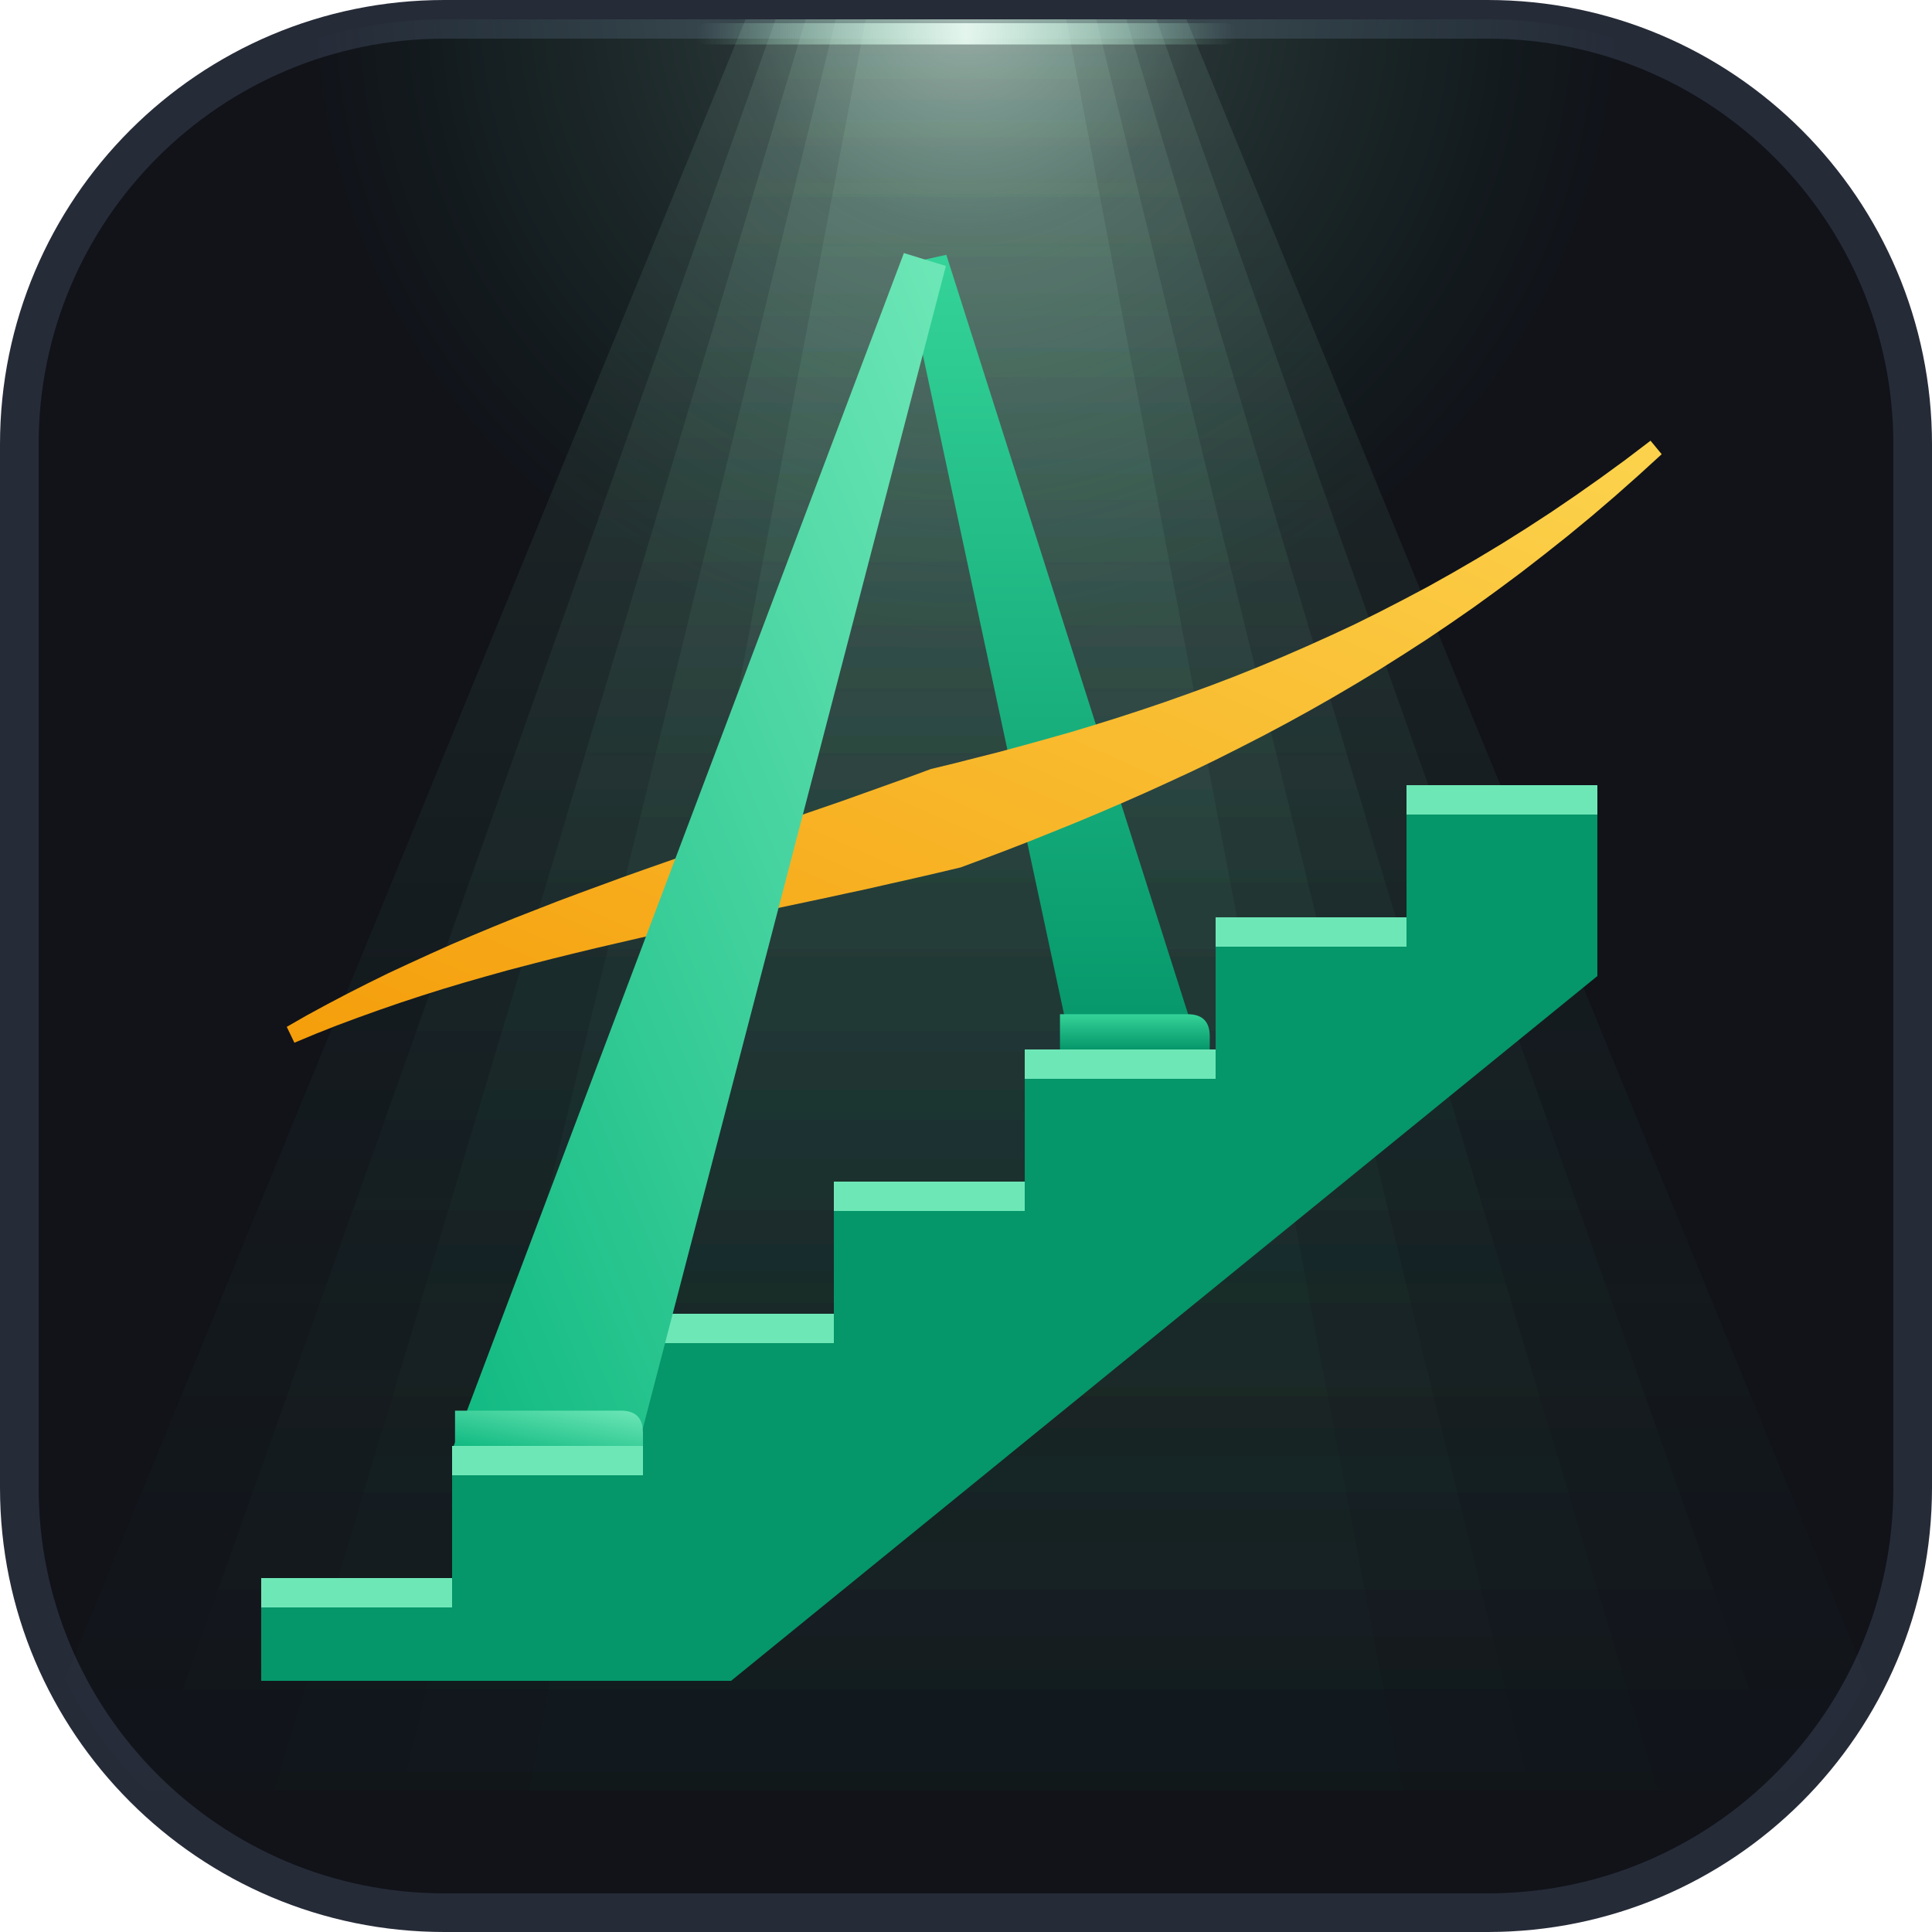
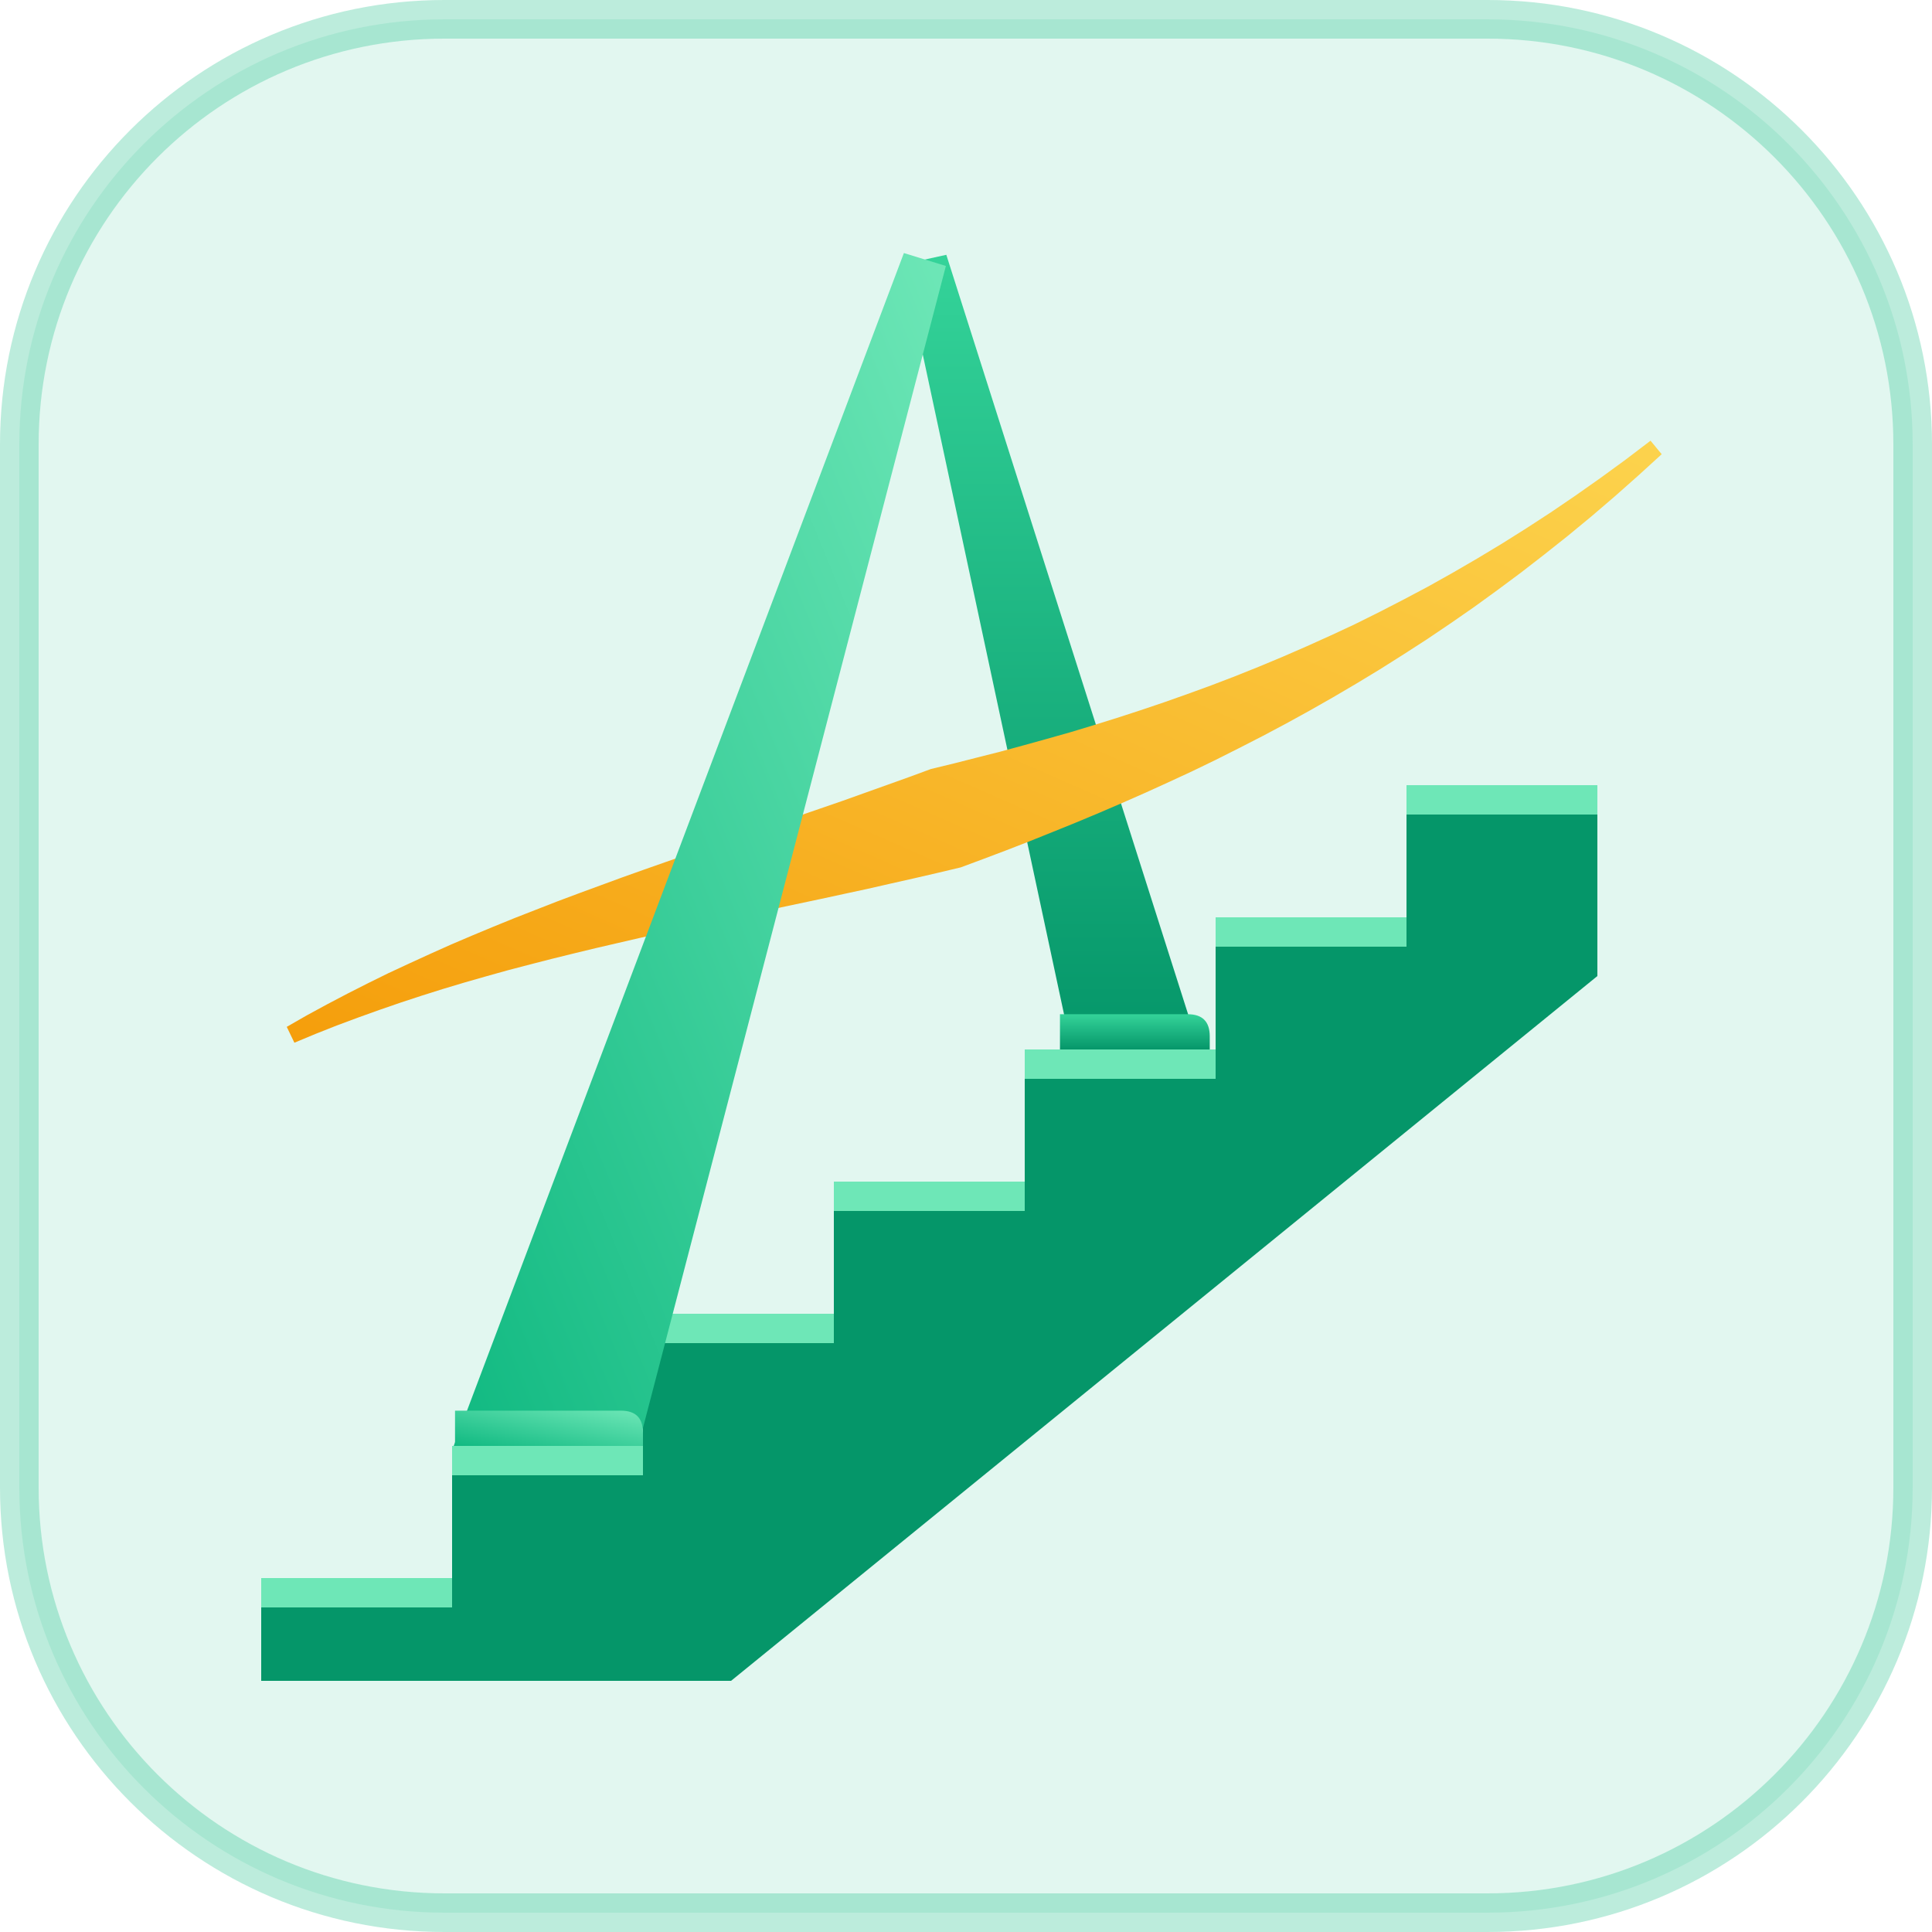
<svg xmlns="http://www.w3.org/2000/svg" viewBox="0 0 100 100" width="100" height="100">
  <defs>
    <linearGradient id="g" x1="0" y1="1" x2="1" y2="0">
      <stop offset="0" stop-color="#10B981" />
      <stop offset="1" stop-color="#6EE7B7" />
    </linearGradient>
    <linearGradient id="g2" x1="0" y1="0" x2="0" y2="1">
      <stop offset="0" stop-color="#34D399" />
      <stop offset="1" stop-color="#059669" />
    </linearGradient>
    <linearGradient id="s" x1="0" y1="1" x2="1" y2="0">
      <stop offset="0" stop-color="#F59E0B" />
      <stop offset="1" stop-color="#FCD34D" />
    </linearGradient>
-     <clipPath id="clip">
-       <rect x="1" y="1" width="98" height="98" rx="22" />
-     </clipPath>
-     <linearGradient id="beam" x1="0" y1="0" x2="0" y2="1">
-       <stop offset="0" stop-color="#D1FAE5" stop-opacity=".10" />
-       <stop offset=".5" stop-color="#6EE7B7" stop-opacity=".04" />
-       <stop offset=".95" stop-color="#34D399" stop-opacity="0" />
-     </linearGradient>
-     <radialGradient id="src" cx="50" cy="0" r="34" gradientUnits="userSpaceOnUse">
-       <stop offset="0" stop-color="#ECFDF5" stop-opacity=".45" />
-       <stop offset=".35" stop-color="#A7F3D0" stop-opacity=".14" />
-       <stop offset="1" stop-color="#34D399" stop-opacity="0" />
-     </radialGradient>
-     <linearGradient id="lamp" x1="0" y1="0" x2="1" y2="0">
-       <stop offset="0" stop-color="#A7F3D0" stop-opacity="0" />
-       <stop offset=".5" stop-color="#ECFDF5" stop-opacity=".9" />
-       <stop offset="1" stop-color="#A7F3D0" stop-opacity="0" />
-     </linearGradient>
  </defs>
-   <rect x="1" y="1" width="98" height="98" rx="22" fill="#111319" stroke="#262b38" stroke-width="2" />
-   <g clip-path="url(#clip)">
-     <polygon points="45,0 55,0 74,100 26,100" fill="url(#beam)" />
-     <polygon points="43.5,0 56.5,0 81,100 19,100" fill="url(#beam)" />
-     <polygon points="42,0 58,0 88,100 12,100" fill="url(#beam)" />
-     <polygon points="40.5,0 59.5,0 95,100 5,100" fill="url(#beam)" />
-     <polygon points="39,0 61,0 102,100 -2,100" fill="url(#beam)" />
-     <rect x="0" y="0" width="100" height="45" fill="url(#src)" />
-     <rect x="36" y="1.2" width="28" height="1.1" rx=".55" fill="url(#lamp)" />
-   </g>
+   <rect x="1" y="1" width="98" height="98" rx="22" fill="#10B981" fill-opacity=".12" stroke="#10B981" stroke-opacity=".28" stroke-width="2" />
  <g transform="translate(12 11) scale(0.76)">
    <polygon points="2,93 15,93 15,84 28,84 28,75 41,75 41,66 54,66 54,57 67,57 67,48 80,48 80,39 93,39 93,52 34,100 2,100" fill="#059669" />
    <rect x="2" y="93" width="13" height="2" fill="#6EE7B7" />
    <rect x="15" y="84" width="13" height="2" fill="#6EE7B7" />
    <rect x="28" y="75" width="13" height="2" fill="#6EE7B7" />
    <rect x="41" y="66" width="13" height="2" fill="#6EE7B7" />
    <rect x="54" y="57" width="13" height="2" fill="#6EE7B7" />
    <rect x="67" y="48" width="13" height="2" fill="#6EE7B7" />
    <rect x="80" y="39" width="13" height="2" fill="#6EE7B7" />
    <g fill="url(#g2)">
      <path d="M45.74 3.52 L57.19 57.00 L65.89 57.00 L48.66 2.88 Z" />
      <path d="M56.4 57 V54.6 H65.1 Q66.6 54.6 66.6 56.1 V57 Z" />
    </g>
    <path d="M4.26 56.54 L5.70 55.94 L7.14 55.37 L8.59 54.83 L10.04 54.31 L11.49 53.81 L12.95 53.33 L14.41 52.87 L15.88 52.43 L17.35 52.01 L18.82 51.60 L20.31 51.21 L21.79 50.83 L23.29 50.46 L24.78 50.10 L26.29 49.75 L27.80 49.40 L29.31 49.06 L30.84 48.73 L32.37 48.40 L33.90 48.07 L35.44 47.74 L36.99 47.41 L38.55 47.08 L40.11 46.75 L41.68 46.41 L43.26 46.07 L44.84 45.71 L46.44 45.35 L48.04 44.98 L49.64 44.60 L51.20 44.02 L52.76 43.43 L54.33 42.82 L55.90 42.19 L57.48 41.55 L59.06 40.89 L60.64 40.21 L62.23 39.51 L63.81 38.79 L65.41 38.05 L67.00 37.28 L68.59 36.48 L70.19 35.66 L71.79 34.81 L73.39 33.93 L74.99 33.02 L76.59 32.08 L78.19 31.11 L79.79 30.10 L81.40 29.06 L83.00 27.98 L84.60 26.87 L86.20 25.71 L87.80 24.52 L89.40 23.28 L91.00 22.01 L92.60 20.69 L94.20 19.32 L95.79 17.91 L97.38 16.46 L96.62 15.54 L94.91 16.84 L93.21 18.08 L91.52 19.27 L89.83 20.42 L88.14 21.52 L86.47 22.57 L84.79 23.58 L83.12 24.55 L81.46 25.48 L79.80 26.36 L78.15 27.21 L76.50 28.03 L74.85 28.80 L73.21 29.54 L71.58 30.25 L69.95 30.93 L68.33 31.58 L66.71 32.20 L65.09 32.79 L63.48 33.36 L61.88 33.90 L60.28 34.42 L58.68 34.92 L57.09 35.40 L55.50 35.85 L53.91 36.29 L52.33 36.72 L50.75 37.12 L49.18 37.52 L47.61 37.90 L46.09 38.46 L44.58 39.00 L43.07 39.54 L41.56 40.08 L40.05 40.60 L38.54 41.12 L37.04 41.64 L35.54 42.16 L34.04 42.67 L32.54 43.19 L31.05 43.71 L29.56 44.23 L28.08 44.75 L26.59 45.28 L25.12 45.82 L23.65 46.36 L22.18 46.91 L20.72 47.48 L19.26 48.05 L17.81 48.64 L16.37 49.24 L14.94 49.85 L13.51 50.49 L12.09 51.14 L10.67 51.80 L9.27 52.49 L7.87 53.20 L6.48 53.93 L5.10 54.68 L3.74 55.46 Z" fill="url(#s)" />
    <g fill="url(#g)">
      <path d="M45.77 2.76 L15.11 84.00 L27.68 84.00 L48.63 3.64 Z" />
      <path d="M15.2 84 V81.6 H26.5 Q28 81.6 28 83.1 V84 Z" />
    </g>
  </g>
</svg>
